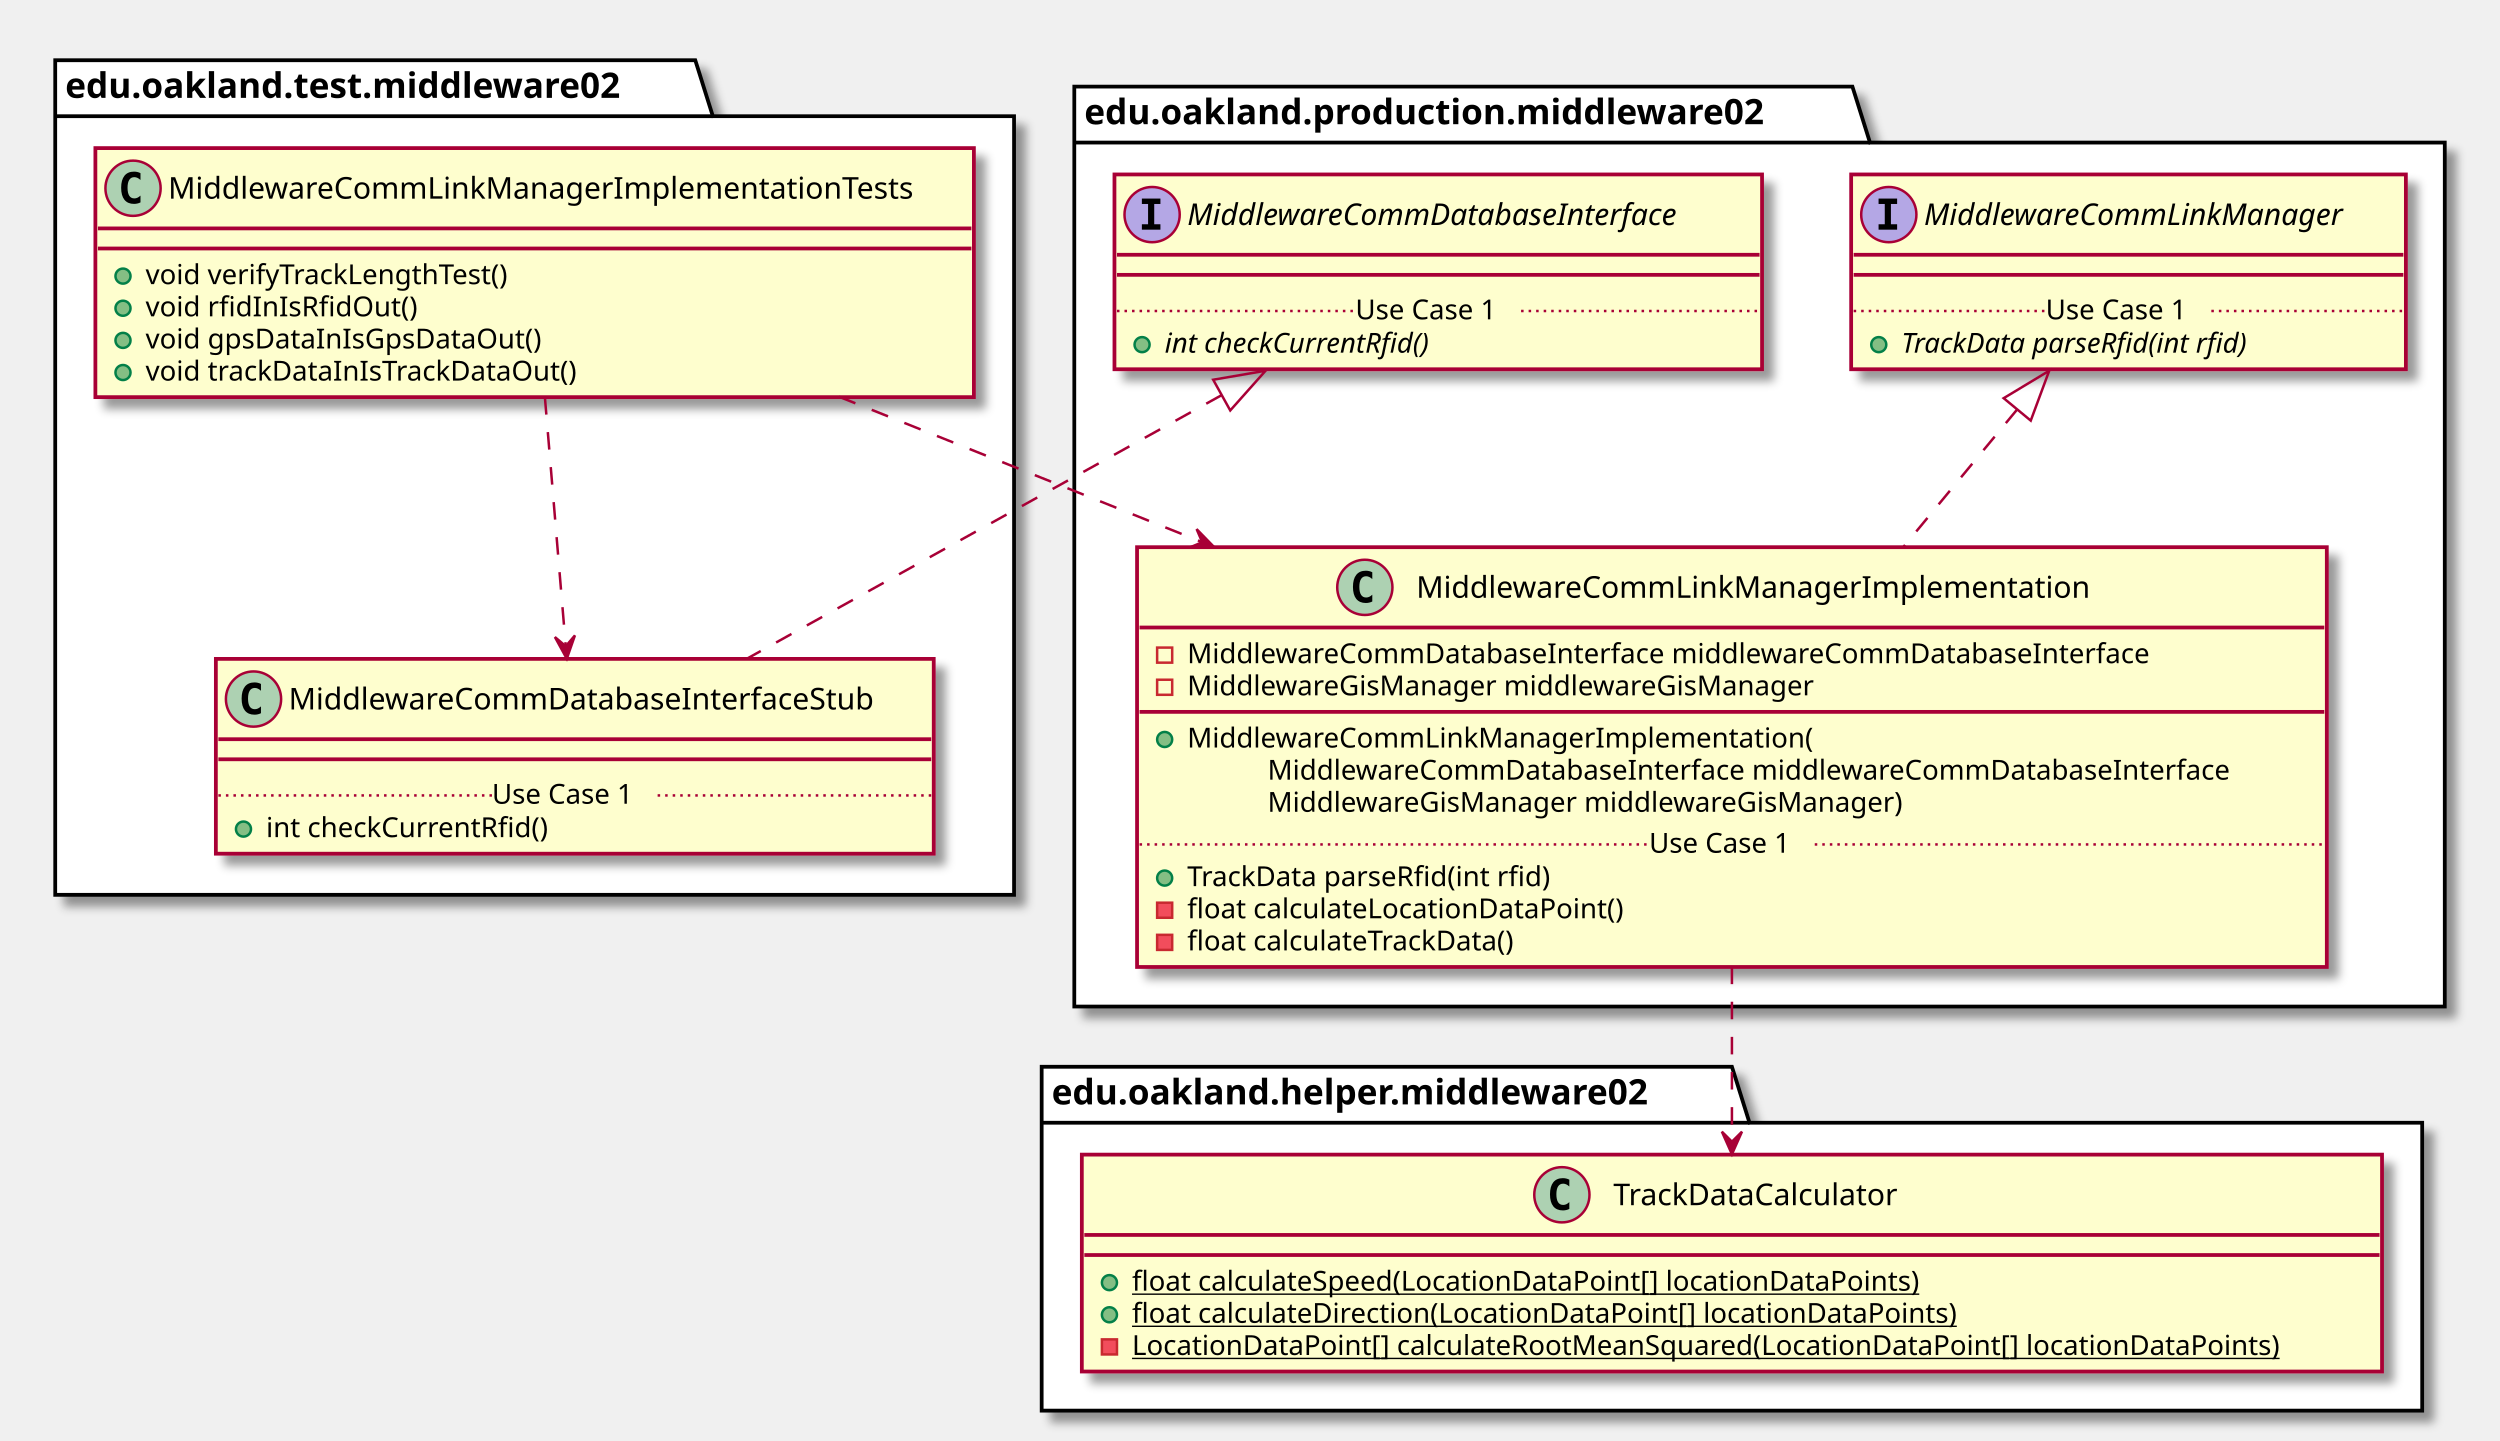
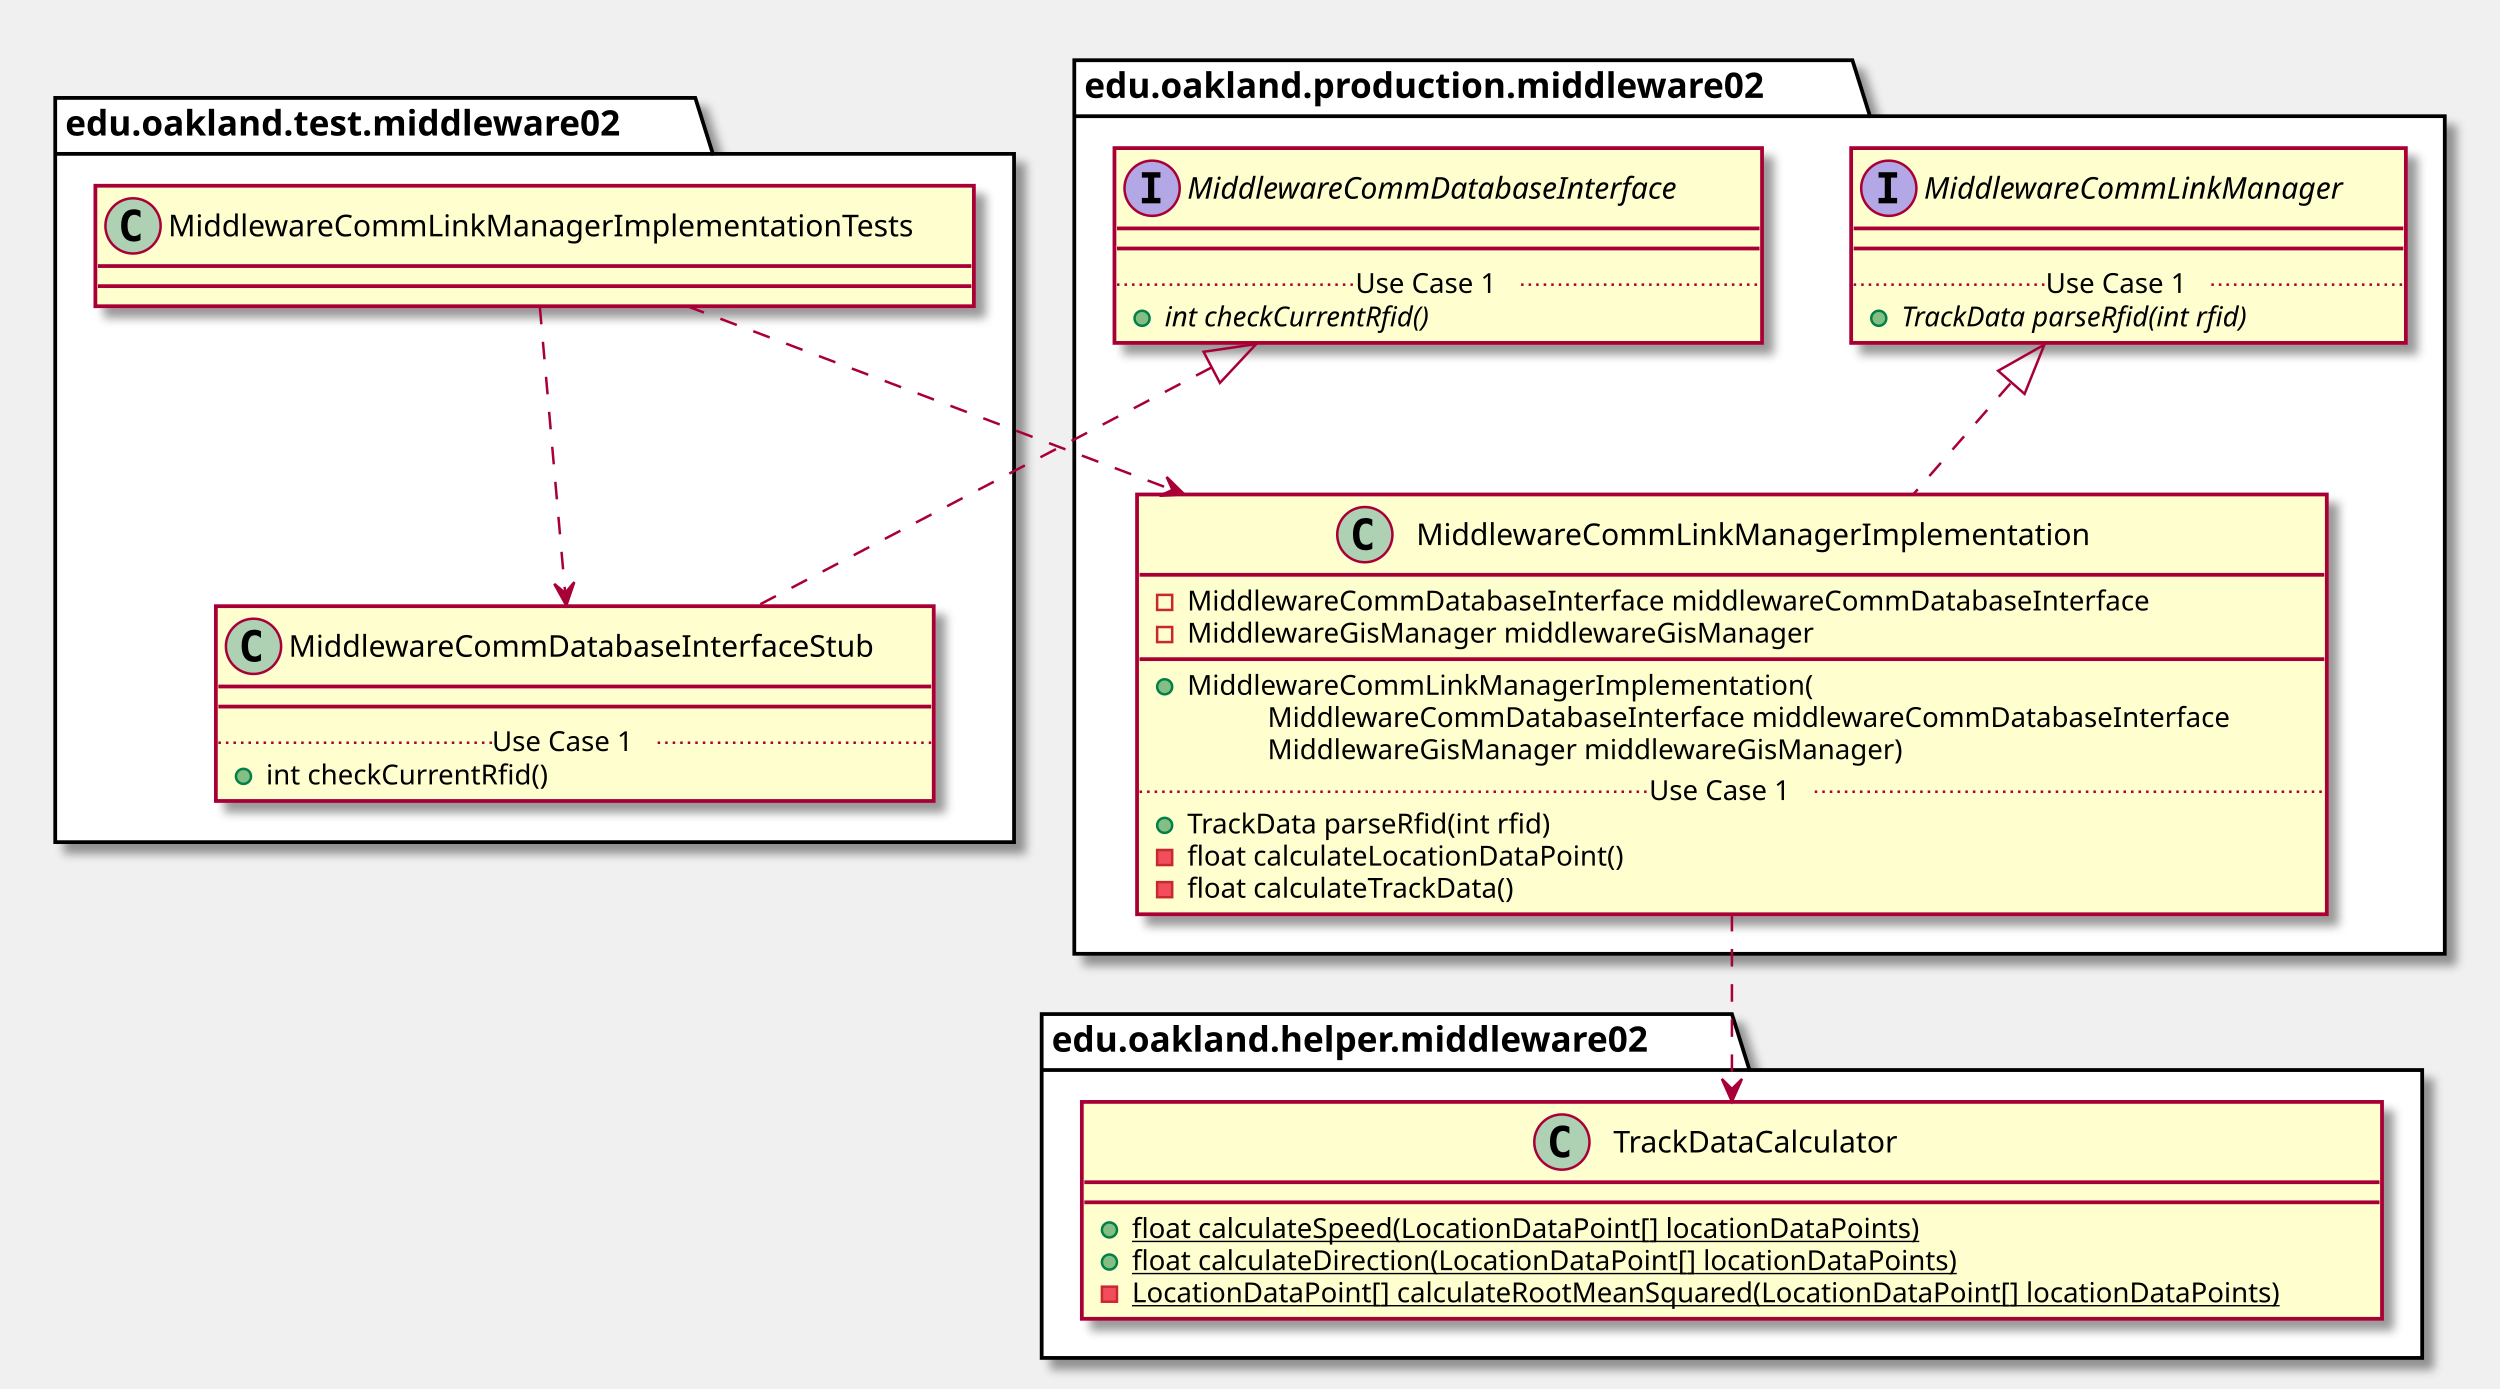
- <svg xmlns="http://www.w3.org/2000/svg" contentScriptType="application/ecmascript" contentStyleType="text/css" height="574px" preserveAspectRatio="none" style="width:996px;height:574px;" version="1.1" viewBox="0 0 996 574" width="996px" zoomAndPan="magnify">
+ <svg xmlns="http://www.w3.org/2000/svg" contentScriptType="application/ecmascript" contentStyleType="text/css" height="553px" preserveAspectRatio="none" style="width:996px;height:553px;" version="1.1" viewBox="0 0 996 553" width="996px" zoomAndPan="magnify">
  <defs>
-     <filter height="300%" id="fbelqkjvv07n" width="300%" x="-1" y="-1">
+     <filter height="300%" id="fj1gno6ikhqjy" width="300%" x="-1" y="-1">
      <feGaussianBlur result="blurOut" stdDeviation="2.0" />
      <feColorMatrix in="blurOut" result="blurOut2" type="matrix" values="0 0 0 0 0 0 0 0 0 0 0 0 0 0 0 0 0 0 .4 0" />
      <feOffset dx="4.0" dy="4.0" in="blurOut2" result="blurOut3" />
      <feBlend in="SourceGraphic" in2="blurOut3" mode="normal" />
    </filter>
  </defs>
  <g>
-     <polygon fill="#FFFFFF" filter="url(#fbelqkjvv07n)" points="22,24,277,24,284,46.297,404,46.297,404,356.5,22,356.5,22,24" style="stroke: #000000; stroke-width: 1.5;" />
-     <line style="stroke: #000000; stroke-width: 1.5;" x1="22" x2="284" y1="46.297" y2="46.297" />
-     <text fill="#000000" font-family="sans-serif" font-size="14" font-weight="bold" lengthAdjust="spacingAndGlyphs" textLength="249" x="26" y="38.995">edu.oakland.test.middleware02</text>
-     <polygon fill="#FFFFFF" filter="url(#fbelqkjvv07n)" points="428,34.5,738,34.5,745,56.797,974,56.797,974,401,428,401,428,34.5" style="stroke: #000000; stroke-width: 1.5;" />
-     <line style="stroke: #000000; stroke-width: 1.5;" x1="428" x2="745" y1="56.797" y2="56.797" />
-     <text fill="#000000" font-family="sans-serif" font-size="14" font-weight="bold" lengthAdjust="spacingAndGlyphs" textLength="304" x="432" y="49.495">edu.oakland.production.middleware02</text>
-     <polygon fill="#FFFFFF" filter="url(#fbelqkjvv07n)" points="415,425,690,425,697,447.297,965,447.297,965,562,415,562,415,425" style="stroke: #000000; stroke-width: 1.5;" />
-     <line style="stroke: #000000; stroke-width: 1.5;" x1="415" x2="697" y1="447.297" y2="447.297" />
-     <text fill="#000000" font-family="sans-serif" font-size="14" font-weight="bold" lengthAdjust="spacingAndGlyphs" textLength="269" x="419" y="439.995">edu.oakland.helper.middleware02</text>
-     <rect fill="#FEFECE" filter="url(#fbelqkjvv07n)" height="99.219" id="MiddlewareCommLinkManagerImplementationTests" style="stroke: #A80036; stroke-width: 1.5;" width="350" x="38" y="59" />
-     <ellipse cx="53" cy="75" fill="#ADD1B2" rx="11" ry="11" style="stroke: #A80036; stroke-width: 1.0;" />
-     <path d="M55.969,80.641 Q55.391,80.938 54.75,81.078 Q54.109,81.234 53.406,81.234 Q50.906,81.234 49.578,79.594 Q48.266,77.938 48.266,74.812 Q48.266,71.688 49.578,70.031 Q50.906,68.375 53.406,68.375 Q54.109,68.375 54.75,68.531 Q55.406,68.688 55.969,68.984 L55.969,71.703 Q55.344,71.125 54.75,70.859 Q54.156,70.578 53.531,70.578 Q52.188,70.578 51.5,71.656 Q50.812,72.719 50.812,74.812 Q50.812,76.906 51.5,77.984 Q52.188,79.047 53.531,79.047 Q54.156,79.047 54.75,78.781 Q55.344,78.5 55.969,77.922 L55.969,80.641 Z " />
-     <text fill="#000000" font-family="sans-serif" font-size="12" lengthAdjust="spacingAndGlyphs" textLength="318" x="67" y="79.154">MiddlewareCommLinkManagerImplementationTests</text>
-     <line style="stroke: #A80036; stroke-width: 1.5;" x1="39" x2="387" y1="91" y2="91" />
-     <line style="stroke: #A80036; stroke-width: 1.5;" x1="39" x2="387" y1="99" y2="99" />
-     <ellipse cx="49" cy="110" fill="#84BE84" rx="3" ry="3" style="stroke: #038048; stroke-width: 1.0;" />
-     <text fill="#000000" font-family="sans-serif" font-size="11" lengthAdjust="spacingAndGlyphs" textLength="160" x="58" y="113.21">void verifyTrackLengthTest()</text>
-     <ellipse cx="49" cy="122.805" fill="#84BE84" rx="3" ry="3" style="stroke: #038048; stroke-width: 1.0;" />
-     <text fill="#000000" font-family="sans-serif" font-size="11" lengthAdjust="spacingAndGlyphs" textLength="115" x="58" y="126.015">void rfidInIsRfidOut()</text>
-     <ellipse cx="49" cy="135.609" fill="#84BE84" rx="3" ry="3" style="stroke: #038048; stroke-width: 1.0;" />
-     <text fill="#000000" font-family="sans-serif" font-size="11" lengthAdjust="spacingAndGlyphs" textLength="171" x="58" y="138.82">void gpsDataInIsGpsDataOut()</text>
-     <ellipse cx="49" cy="148.414" fill="#84BE84" rx="3" ry="3" style="stroke: #038048; stroke-width: 1.0;" />
-     <text fill="#000000" font-family="sans-serif" font-size="11" lengthAdjust="spacingAndGlyphs" textLength="186" x="58" y="151.625">void trackDataInIsTrackDataOut()</text>
-     <rect fill="#FEFECE" filter="url(#fbelqkjvv07n)" height="77.609" id="MiddlewareCommDatabaseInterfaceStub" style="stroke: #A80036; stroke-width: 1.5;" width="286" x="86" y="262.5" />
-     <ellipse cx="101" cy="278.5" fill="#ADD1B2" rx="11" ry="11" style="stroke: #A80036; stroke-width: 1.0;" />
-     <path d="M103.969,284.141 Q103.391,284.438 102.75,284.578 Q102.109,284.734 101.406,284.734 Q98.906,284.734 97.578,283.094 Q96.266,281.438 96.266,278.312 Q96.266,275.188 97.578,273.531 Q98.906,271.875 101.406,271.875 Q102.109,271.875 102.75,272.031 Q103.406,272.188 103.969,272.484 L103.969,275.203 Q103.344,274.625 102.75,274.359 Q102.156,274.078 101.531,274.078 Q100.188,274.078 99.5,275.156 Q98.812,276.219 98.812,278.312 Q98.812,280.406 99.5,281.484 Q100.188,282.547 101.531,282.547 Q102.156,282.547 102.75,282.281 Q103.344,282 103.969,281.422 L103.969,284.141 Z " />
-     <text fill="#000000" font-family="sans-serif" font-size="12" lengthAdjust="spacingAndGlyphs" textLength="254" x="115" y="282.654">MiddlewareCommDatabaseInterfaceStub</text>
-     <line style="stroke: #A80036; stroke-width: 1.5;" x1="87" x2="371" y1="294.5" y2="294.5" />
-     <line style="stroke: #A80036; stroke-width: 1.5;" x1="87" x2="371" y1="302.5" y2="302.5" />
-     <ellipse cx="97" cy="330.305" fill="#84BE84" rx="3" ry="3" style="stroke: #038048; stroke-width: 1.0;" />
-     <text fill="#000000" font-family="sans-serif" font-size="11" lengthAdjust="spacingAndGlyphs" textLength="122" x="106" y="333.515">int checkCurrentRfid()</text>
-     <line style="stroke: #A80036; stroke-width: 1.0; stroke-dasharray: 1.0,2.0;" x1="87" x2="196" y1="316.902" y2="316.902" />
-     <text fill="#000000" font-family="sans-serif" font-size="11" lengthAdjust="spacingAndGlyphs" textLength="66" x="196" y="320.21">Use Case 1</text>
-     <line style="stroke: #A80036; stroke-width: 1.0; stroke-dasharray: 1.0,2.0;" x1="262" x2="371" y1="316.902" y2="316.902" />
-     <rect fill="#FEFECE" filter="url(#fbelqkjvv07n)" height="77.609" id="MiddlewareCommDatabaseInterface" style="stroke: #A80036; stroke-width: 1.5;" width="258" x="444" y="69.5" />
-     <ellipse cx="459" cy="85.5" fill="#B4A7E5" rx="11" ry="11" style="stroke: #A80036; stroke-width: 1.0;" />
-     <path d="M454.922,81.266 L454.922,79.109 L462.312,79.109 L462.312,81.266 L459.844,81.266 L459.844,89.344 L462.312,89.344 L462.312,91.5 L454.922,91.5 L454.922,89.344 L457.391,89.344 L457.391,81.266 L454.922,81.266 Z " />
-     <text fill="#000000" font-family="sans-serif" font-size="12" font-style="italic" lengthAdjust="spacingAndGlyphs" textLength="226" x="473" y="89.654">MiddlewareCommDatabaseInterface</text>
-     <line style="stroke: #A80036; stroke-width: 1.5;" x1="445" x2="701" y1="101.5" y2="101.5" />
-     <line style="stroke: #A80036; stroke-width: 1.5;" x1="445" x2="701" y1="109.5" y2="109.5" />
-     <ellipse cx="455" cy="137.305" fill="#84BE84" rx="3" ry="3" style="stroke: #038048; stroke-width: 1.0;" />
-     <text fill="#000000" font-family="sans-serif" font-size="11" font-style="italic" lengthAdjust="spacingAndGlyphs" textLength="123" x="464" y="140.515">int checkCurrentRfid()</text>
-     <line style="stroke: #A80036; stroke-width: 1.0; stroke-dasharray: 1.0,2.0;" x1="445" x2="540" y1="123.902" y2="123.902" />
-     <text fill="#000000" font-family="sans-serif" font-size="11" lengthAdjust="spacingAndGlyphs" textLength="66" x="540" y="127.21">Use Case 1</text>
-     <line style="stroke: #A80036; stroke-width: 1.0; stroke-dasharray: 1.0,2.0;" x1="606" x2="701" y1="123.902" y2="123.902" />
-     <rect fill="#FEFECE" filter="url(#fbelqkjvv07n)" height="167.242" id="MiddlewareCommLinkManagerImplementation" style="stroke: #A80036; stroke-width: 1.5;" width="474" x="453" y="218" />
-     <ellipse cx="543.75" cy="234" fill="#ADD1B2" rx="11" ry="11" style="stroke: #A80036; stroke-width: 1.0;" />
-     <path d="M546.719,239.641 Q546.141,239.938 545.5,240.078 Q544.859,240.234 544.156,240.234 Q541.656,240.234 540.328,238.594 Q539.016,236.938 539.016,233.812 Q539.016,230.688 540.328,229.031 Q541.656,227.375 544.156,227.375 Q544.859,227.375 545.5,227.531 Q546.156,227.688 546.719,227.984 L546.719,230.703 Q546.094,230.125 545.5,229.859 Q544.906,229.578 544.281,229.578 Q542.938,229.578 542.25,230.656 Q541.562,231.719 541.562,233.812 Q541.562,235.906 542.25,236.984 Q542.938,238.047 544.281,238.047 Q544.906,238.047 545.5,237.781 Q546.094,237.5 546.719,236.922 L546.719,239.641 Z " />
-     <text fill="#000000" font-family="sans-serif" font-size="12" lengthAdjust="spacingAndGlyphs" textLength="284" x="564.25" y="238.154">MiddlewareCommLinkManagerImplementation</text>
-     <line style="stroke: #A80036; stroke-width: 1.5;" x1="454" x2="926" y1="250" y2="250" />
-     <rect fill="none" height="6" style="stroke: #C82930; stroke-width: 1.0;" width="6" x="461" y="258" />
-     <text fill="#000000" font-family="sans-serif" font-size="11" lengthAdjust="spacingAndGlyphs" textLength="416" x="473" y="264.21">MiddlewareCommDatabaseInterface middlewareCommDatabaseInterface</text>
-     <rect fill="none" height="6" style="stroke: #C82930; stroke-width: 1.0;" width="6" x="461" y="270.805" />
-     <text fill="#000000" font-family="sans-serif" font-size="11" lengthAdjust="spacingAndGlyphs" textLength="270" x="473" y="277.015">MiddlewareGisManager middlewareGisManager</text>
-     <line style="stroke: #A80036; stroke-width: 1.5;" x1="454" x2="926" y1="283.609" y2="283.609" />
-     <ellipse cx="464" cy="294.609" fill="#84BE84" rx="3" ry="3" style="stroke: #038048; stroke-width: 1.0;" />
-     <text fill="#000000" font-family="sans-serif" font-size="11" lengthAdjust="spacingAndGlyphs" textLength="264" x="473" y="297.82">MiddlewareCommLinkManagerImplementation(</text>
-     <text fill="#000000" font-family="sans-serif" font-size="11" lengthAdjust="spacingAndGlyphs" textLength="416" x="505" y="310.625">MiddlewareCommDatabaseInterface middlewareCommDatabaseInterface</text>
-     <text fill="#000000" font-family="sans-serif" font-size="11" lengthAdjust="spacingAndGlyphs" textLength="274" x="505" y="323.429">MiddlewareGisManager middlewareGisManager)</text>
-     <ellipse cx="464" cy="349.828" fill="#84BE84" rx="3" ry="3" style="stroke: #038048; stroke-width: 1.0;" />
-     <text fill="#000000" font-family="sans-serif" font-size="11" lengthAdjust="spacingAndGlyphs" textLength="160" x="473" y="353.039">TrackData parseRfid(int rfid)</text>
-     <rect fill="#F24D5C" height="6" style="stroke: #C82930; stroke-width: 1.0;" width="6" x="461" y="359.633" />
-     <text fill="#000000" font-family="sans-serif" font-size="11" lengthAdjust="spacingAndGlyphs" textLength="188" x="473" y="365.843">float calculateLocationDataPoint()</text>
-     <rect fill="#F24D5C" height="6" style="stroke: #C82930; stroke-width: 1.0;" width="6" x="461" y="372.438" />
-     <text fill="#000000" font-family="sans-serif" font-size="11" lengthAdjust="spacingAndGlyphs" textLength="144" x="473" y="378.648">float calculateTrackData()</text>
-     <line style="stroke: #A80036; stroke-width: 1.0; stroke-dasharray: 1.0,2.0;" x1="454" x2="657" y1="336.426" y2="336.426" />
-     <text fill="#000000" font-family="sans-serif" font-size="11" lengthAdjust="spacingAndGlyphs" textLength="66" x="657" y="339.734">Use Case 1</text>
-     <line style="stroke: #A80036; stroke-width: 1.0; stroke-dasharray: 1.0,2.0;" x1="723" x2="926" y1="336.426" y2="336.426" />
-     <rect fill="#FEFECE" filter="url(#fbelqkjvv07n)" height="77.609" id="MiddlewareCommLinkManager" style="stroke: #A80036; stroke-width: 1.5;" width="221" x="737.5" y="69.5" />
-     <ellipse cx="752.5" cy="85.5" fill="#B4A7E5" rx="11" ry="11" style="stroke: #A80036; stroke-width: 1.0;" />
-     <path d="M748.422,81.266 L748.422,79.109 L755.812,79.109 L755.812,81.266 L753.344,81.266 L753.344,89.344 L755.812,89.344 L755.812,91.5 L748.422,91.5 L748.422,89.344 L750.891,89.344 L750.891,81.266 L748.422,81.266 Z " />
-     <text fill="#000000" font-family="sans-serif" font-size="12" font-style="italic" lengthAdjust="spacingAndGlyphs" textLength="189" x="766.5" y="89.654">MiddlewareCommLinkManager</text>
-     <line style="stroke: #A80036; stroke-width: 1.5;" x1="738.5" x2="957.5" y1="101.5" y2="101.5" />
-     <line style="stroke: #A80036; stroke-width: 1.5;" x1="738.5" x2="957.5" y1="109.5" y2="109.5" />
-     <ellipse cx="748.5" cy="137.305" fill="#84BE84" rx="3" ry="3" style="stroke: #038048; stroke-width: 1.0;" />
-     <text fill="#000000" font-family="sans-serif" font-size="11" font-style="italic" lengthAdjust="spacingAndGlyphs" textLength="160" x="757.5" y="140.515">TrackData parseRfid(int rfid)</text>
-     <line style="stroke: #A80036; stroke-width: 1.0; stroke-dasharray: 1.0,2.0;" x1="738.5" x2="815" y1="123.902" y2="123.902" />
-     <text fill="#000000" font-family="sans-serif" font-size="11" lengthAdjust="spacingAndGlyphs" textLength="66" x="815" y="127.21">Use Case 1</text>
-     <line style="stroke: #A80036; stroke-width: 1.0; stroke-dasharray: 1.0,2.0;" x1="881" x2="957.5" y1="123.902" y2="123.902" />
-     <rect fill="#FEFECE" filter="url(#fbelqkjvv07n)" height="86.414" id="TrackDataCalculator" style="stroke: #A80036; stroke-width: 1.5;" width="518" x="431" y="460" />
-     <ellipse cx="622.25" cy="476" fill="#ADD1B2" rx="11" ry="11" style="stroke: #A80036; stroke-width: 1.0;" />
-     <path d="M625.219,481.641 Q624.641,481.938 624,482.078 Q623.359,482.234 622.656,482.234 Q620.156,482.234 618.828,480.594 Q617.516,478.938 617.516,475.812 Q617.516,472.688 618.828,471.031 Q620.156,469.375 622.656,469.375 Q623.359,469.375 624,469.531 Q624.656,469.688 625.219,469.984 L625.219,472.703 Q624.594,472.125 624,471.859 Q623.406,471.578 622.781,471.578 Q621.438,471.578 620.75,472.656 Q620.062,473.719 620.062,475.812 Q620.062,477.906 620.75,478.984 Q621.438,480.047 622.781,480.047 Q623.406,480.047 624,479.781 Q624.594,479.5 625.219,478.922 L625.219,481.641 Z " />
-     <text fill="#000000" font-family="sans-serif" font-size="12" lengthAdjust="spacingAndGlyphs" textLength="127" x="642.75" y="480.154">TrackDataCalculator</text>
-     <line style="stroke: #A80036; stroke-width: 1.5;" x1="432" x2="948" y1="492" y2="492" />
-     <line style="stroke: #A80036; stroke-width: 1.5;" x1="432" x2="948" y1="500" y2="500" />
-     <ellipse cx="442" cy="511" fill="#84BE84" rx="3" ry="3" style="stroke: #038048; stroke-width: 1.0;" />
-     <text fill="#000000" font-family="sans-serif" font-size="11" lengthAdjust="spacingAndGlyphs" text-decoration="underline" textLength="341" x="451" y="514.21">float calculateSpeed(LocationDataPoint[] locationDataPoints)</text>
-     <ellipse cx="442" cy="523.805" fill="#84BE84" rx="3" ry="3" style="stroke: #038048; stroke-width: 1.0;" />
-     <text fill="#000000" font-family="sans-serif" font-size="11" lengthAdjust="spacingAndGlyphs" text-decoration="underline" textLength="355" x="451" y="527.015">float calculateDirection(LocationDataPoint[] locationDataPoints)</text>
-     <rect fill="#F24D5C" height="6" style="stroke: #C82930; stroke-width: 1.0;" width="6" x="439" y="533.609" />
-     <text fill="#000000" font-family="sans-serif" font-size="11" lengthAdjust="spacingAndGlyphs" text-decoration="underline" textLength="492" x="451" y="539.82">LocationDataPoint[] calculateRootMeanSquared(LocationDataPoint[] locationDataPoints)</text>
-     <path d="M486.68,157.43 C428.21,189.89 352.01,232.2 297.67,262.37 " fill="none" id="MiddlewareCommDatabaseInterface&lt;-MiddlewareCommDatabaseInterfaceStub" style="stroke: #A80036; stroke-width: 1.0; stroke-dasharray: 7.0,7.0;" />
-     <polygon fill="none" points="483.33,151.28,504.21,147.69,490.13,163.52,483.33,151.28" style="stroke: #A80036; stroke-width: 1.0;" />
-     <path d="M217.08,158.19 C219.64,188.8 222.92,227.94 225.39,257.42 " fill="none" id="MiddlewareCommLinkManagerImplementationTests-&gt;MiddlewareCommDatabaseInterfaceStub" style="stroke: #A80036; stroke-width: 1.0; stroke-dasharray: 7.0,7.0;" />
-     <polygon fill="#A80036" points="225.81,262.44,229.051,253.14,225.396,257.457,221.078,253.802,225.81,262.44" style="stroke: #A80036; stroke-width: 1.0;" />
-     <path d="M803.59,163.18 C789.57,180.14 773.73,199.28 758.44,217.77 " fill="none" id="MiddlewareCommLinkManager&lt;-MiddlewareCommLinkManagerImplementation" style="stroke: #A80036; stroke-width: 1.0; stroke-dasharray: 7.0,7.0;" />
-     <polygon fill="none" points="798.26,158.64,816.41,147.69,809.05,167.57,798.26,158.64" style="stroke: #A80036; stroke-width: 1.0;" />
-     <path d="M690,385.08 C690,408.8 690,433.85 690,454.66 " fill="none" id="MiddlewareCommLinkManagerImplementation-&gt;TrackDataCalculator" style="stroke: #A80036; stroke-width: 1.0; stroke-dasharray: 7.0,7.0;" />
-     <polygon fill="#A80036" points="690,459.85,694,450.85,690,454.85,686,450.85,690,459.85" style="stroke: #A80036; stroke-width: 1.0;" />
-     <path d="M334.29,158.07 C378.28,175.68 429.34,196.13 478.82,215.94 " fill="none" id="MiddlewareCommLinkManagerImplementationTests-&gt;MiddlewareCommLinkManagerImplementation" style="stroke: #A80036; stroke-width: 1.0; stroke-dasharray: 7.0,7.0;" />
-     <polygon fill="#A80036" points="483.6,217.85,476.729,210.794,478.958,215.993,473.758,218.221,483.6,217.85" style="stroke: #A80036; stroke-width: 1.0;" />
+     <polygon fill="#FFFFFF" filter="url(#fj1gno6ikhqjy)" points="22,39,277,39,284,61.297,404,61.297,404,335.5,22,335.5,22,39" style="stroke: #000000; stroke-width: 1.5;" />
+     <line style="stroke: #000000; stroke-width: 1.5;" x1="22" x2="284" y1="61.297" y2="61.297" />
+     <text fill="#000000" font-family="sans-serif" font-size="14" font-weight="bold" lengthAdjust="spacingAndGlyphs" textLength="249" x="26" y="53.995">edu.oakland.test.middleware02</text>
+     <polygon fill="#FFFFFF" filter="url(#fj1gno6ikhqjy)" points="428,24,738,24,745,46.297,974,46.297,974,380,428,380,428,24" style="stroke: #000000; stroke-width: 1.5;" />
+     <line style="stroke: #000000; stroke-width: 1.5;" x1="428" x2="745" y1="46.297" y2="46.297" />
+     <text fill="#000000" font-family="sans-serif" font-size="14" font-weight="bold" lengthAdjust="spacingAndGlyphs" textLength="304" x="432" y="38.995">edu.oakland.production.middleware02</text>
+     <polygon fill="#FFFFFF" filter="url(#fj1gno6ikhqjy)" points="415,404,690,404,697,426.297,965,426.297,965,541,415,541,415,404" style="stroke: #000000; stroke-width: 1.5;" />
+     <line style="stroke: #000000; stroke-width: 1.5;" x1="415" x2="697" y1="426.297" y2="426.297" />
+     <text fill="#000000" font-family="sans-serif" font-size="14" font-weight="bold" lengthAdjust="spacingAndGlyphs" textLength="269" x="419" y="418.995">edu.oakland.helper.middleware02</text>
+     <rect fill="#FEFECE" filter="url(#fj1gno6ikhqjy)" height="48" id="MiddlewareCommLinkManagerImplementationTests" style="stroke: #A80036; stroke-width: 1.5;" width="350" x="38" y="74" />
+     <ellipse cx="53" cy="90" fill="#ADD1B2" rx="11" ry="11" style="stroke: #A80036; stroke-width: 1.0;" />
+     <path d="M55.969,95.641 Q55.391,95.938 54.75,96.078 Q54.109,96.234 53.406,96.234 Q50.906,96.234 49.578,94.594 Q48.266,92.938 48.266,89.812 Q48.266,86.688 49.578,85.031 Q50.906,83.375 53.406,83.375 Q54.109,83.375 54.75,83.531 Q55.406,83.688 55.969,83.984 L55.969,86.703 Q55.344,86.125 54.75,85.859 Q54.156,85.578 53.531,85.578 Q52.188,85.578 51.5,86.656 Q50.812,87.719 50.812,89.812 Q50.812,91.906 51.5,92.984 Q52.188,94.047 53.531,94.047 Q54.156,94.047 54.75,93.781 Q55.344,93.5 55.969,92.922 L55.969,95.641 Z " />
+     <text fill="#000000" font-family="sans-serif" font-size="12" lengthAdjust="spacingAndGlyphs" textLength="318" x="67" y="94.154">MiddlewareCommLinkManagerImplementationTests</text>
+     <line style="stroke: #A80036; stroke-width: 1.5;" x1="39" x2="387" y1="106" y2="106" />
+     <line style="stroke: #A80036; stroke-width: 1.5;" x1="39" x2="387" y1="114" y2="114" />
+     <rect fill="#FEFECE" filter="url(#fj1gno6ikhqjy)" height="77.609" id="MiddlewareCommDatabaseInterfaceStub" style="stroke: #A80036; stroke-width: 1.5;" width="286" x="86" y="241.5" />
+     <ellipse cx="101" cy="257.5" fill="#ADD1B2" rx="11" ry="11" style="stroke: #A80036; stroke-width: 1.0;" />
+     <path d="M103.969,263.141 Q103.391,263.438 102.75,263.578 Q102.109,263.734 101.406,263.734 Q98.906,263.734 97.578,262.094 Q96.266,260.438 96.266,257.312 Q96.266,254.188 97.578,252.531 Q98.906,250.875 101.406,250.875 Q102.109,250.875 102.75,251.031 Q103.406,251.188 103.969,251.484 L103.969,254.203 Q103.344,253.625 102.75,253.359 Q102.156,253.078 101.531,253.078 Q100.188,253.078 99.5,254.156 Q98.812,255.219 98.812,257.312 Q98.812,259.406 99.5,260.484 Q100.188,261.547 101.531,261.547 Q102.156,261.547 102.75,261.281 Q103.344,261 103.969,260.422 L103.969,263.141 Z " />
+     <text fill="#000000" font-family="sans-serif" font-size="12" lengthAdjust="spacingAndGlyphs" textLength="254" x="115" y="261.654">MiddlewareCommDatabaseInterfaceStub</text>
+     <line style="stroke: #A80036; stroke-width: 1.5;" x1="87" x2="371" y1="273.5" y2="273.5" />
+     <line style="stroke: #A80036; stroke-width: 1.5;" x1="87" x2="371" y1="281.5" y2="281.5" />
+     <ellipse cx="97" cy="309.305" fill="#84BE84" rx="3" ry="3" style="stroke: #038048; stroke-width: 1.0;" />
+     <text fill="#000000" font-family="sans-serif" font-size="11" lengthAdjust="spacingAndGlyphs" textLength="122" x="106" y="312.515">int checkCurrentRfid()</text>
+     <line style="stroke: #A80036; stroke-width: 1.0; stroke-dasharray: 1.0,2.0;" x1="87" x2="196" y1="295.902" y2="295.902" />
+     <text fill="#000000" font-family="sans-serif" font-size="11" lengthAdjust="spacingAndGlyphs" textLength="66" x="196" y="299.21">Use Case 1</text>
+     <line style="stroke: #A80036; stroke-width: 1.0; stroke-dasharray: 1.0,2.0;" x1="262" x2="371" y1="295.902" y2="295.902" />
+     <rect fill="#FEFECE" filter="url(#fj1gno6ikhqjy)" height="77.609" id="MiddlewareCommDatabaseInterface" style="stroke: #A80036; stroke-width: 1.5;" width="258" x="444" y="59" />
+     <ellipse cx="459" cy="75" fill="#B4A7E5" rx="11" ry="11" style="stroke: #A80036; stroke-width: 1.0;" />
+     <path d="M454.922,70.766 L454.922,68.609 L462.312,68.609 L462.312,70.766 L459.844,70.766 L459.844,78.844 L462.312,78.844 L462.312,81 L454.922,81 L454.922,78.844 L457.391,78.844 L457.391,70.766 L454.922,70.766 Z " />
+     <text fill="#000000" font-family="sans-serif" font-size="12" font-style="italic" lengthAdjust="spacingAndGlyphs" textLength="226" x="473" y="79.154">MiddlewareCommDatabaseInterface</text>
+     <line style="stroke: #A80036; stroke-width: 1.5;" x1="445" x2="701" y1="91" y2="91" />
+     <line style="stroke: #A80036; stroke-width: 1.5;" x1="445" x2="701" y1="99" y2="99" />
+     <ellipse cx="455" cy="126.805" fill="#84BE84" rx="3" ry="3" style="stroke: #038048; stroke-width: 1.0;" />
+     <text fill="#000000" font-family="sans-serif" font-size="11" font-style="italic" lengthAdjust="spacingAndGlyphs" textLength="123" x="464" y="130.015">int checkCurrentRfid()</text>
+     <line style="stroke: #A80036; stroke-width: 1.0; stroke-dasharray: 1.0,2.0;" x1="445" x2="540" y1="113.402" y2="113.402" />
+     <text fill="#000000" font-family="sans-serif" font-size="11" lengthAdjust="spacingAndGlyphs" textLength="66" x="540" y="116.71">Use Case 1</text>
+     <line style="stroke: #A80036; stroke-width: 1.0; stroke-dasharray: 1.0,2.0;" x1="606" x2="701" y1="113.402" y2="113.402" />
+     <rect fill="#FEFECE" filter="url(#fj1gno6ikhqjy)" height="167.242" id="MiddlewareCommLinkManagerImplementation" style="stroke: #A80036; stroke-width: 1.5;" width="474" x="453" y="197" />
+     <ellipse cx="543.75" cy="213" fill="#ADD1B2" rx="11" ry="11" style="stroke: #A80036; stroke-width: 1.0;" />
+     <path d="M546.719,218.641 Q546.141,218.938 545.5,219.078 Q544.859,219.234 544.156,219.234 Q541.656,219.234 540.328,217.594 Q539.016,215.938 539.016,212.812 Q539.016,209.688 540.328,208.031 Q541.656,206.375 544.156,206.375 Q544.859,206.375 545.5,206.531 Q546.156,206.688 546.719,206.984 L546.719,209.703 Q546.094,209.125 545.5,208.859 Q544.906,208.578 544.281,208.578 Q542.938,208.578 542.25,209.656 Q541.562,210.719 541.562,212.812 Q541.562,214.906 542.25,215.984 Q542.938,217.047 544.281,217.047 Q544.906,217.047 545.5,216.781 Q546.094,216.5 546.719,215.922 L546.719,218.641 Z " />
+     <text fill="#000000" font-family="sans-serif" font-size="12" lengthAdjust="spacingAndGlyphs" textLength="284" x="564.25" y="217.154">MiddlewareCommLinkManagerImplementation</text>
+     <line style="stroke: #A80036; stroke-width: 1.5;" x1="454" x2="926" y1="229" y2="229" />
+     <rect fill="none" height="6" style="stroke: #C82930; stroke-width: 1.0;" width="6" x="461" y="237" />
+     <text fill="#000000" font-family="sans-serif" font-size="11" lengthAdjust="spacingAndGlyphs" textLength="416" x="473" y="243.21">MiddlewareCommDatabaseInterface middlewareCommDatabaseInterface</text>
+     <rect fill="none" height="6" style="stroke: #C82930; stroke-width: 1.0;" width="6" x="461" y="249.805" />
+     <text fill="#000000" font-family="sans-serif" font-size="11" lengthAdjust="spacingAndGlyphs" textLength="270" x="473" y="256.015">MiddlewareGisManager middlewareGisManager</text>
+     <line style="stroke: #A80036; stroke-width: 1.5;" x1="454" x2="926" y1="262.609" y2="262.609" />
+     <ellipse cx="464" cy="273.609" fill="#84BE84" rx="3" ry="3" style="stroke: #038048; stroke-width: 1.0;" />
+     <text fill="#000000" font-family="sans-serif" font-size="11" lengthAdjust="spacingAndGlyphs" textLength="264" x="473" y="276.82">MiddlewareCommLinkManagerImplementation(</text>
+     <text fill="#000000" font-family="sans-serif" font-size="11" lengthAdjust="spacingAndGlyphs" textLength="416" x="505" y="289.625">MiddlewareCommDatabaseInterface middlewareCommDatabaseInterface</text>
+     <text fill="#000000" font-family="sans-serif" font-size="11" lengthAdjust="spacingAndGlyphs" textLength="274" x="505" y="302.429">MiddlewareGisManager middlewareGisManager)</text>
+     <ellipse cx="464" cy="328.828" fill="#84BE84" rx="3" ry="3" style="stroke: #038048; stroke-width: 1.0;" />
+     <text fill="#000000" font-family="sans-serif" font-size="11" lengthAdjust="spacingAndGlyphs" textLength="160" x="473" y="332.039">TrackData parseRfid(int rfid)</text>
+     <rect fill="#F24D5C" height="6" style="stroke: #C82930; stroke-width: 1.0;" width="6" x="461" y="338.633" />
+     <text fill="#000000" font-family="sans-serif" font-size="11" lengthAdjust="spacingAndGlyphs" textLength="188" x="473" y="344.843">float calculateLocationDataPoint()</text>
+     <rect fill="#F24D5C" height="6" style="stroke: #C82930; stroke-width: 1.0;" width="6" x="461" y="351.438" />
+     <text fill="#000000" font-family="sans-serif" font-size="11" lengthAdjust="spacingAndGlyphs" textLength="144" x="473" y="357.648">float calculateTrackData()</text>
+     <line style="stroke: #A80036; stroke-width: 1.0; stroke-dasharray: 1.0,2.0;" x1="454" x2="657" y1="315.426" y2="315.426" />
+     <text fill="#000000" font-family="sans-serif" font-size="11" lengthAdjust="spacingAndGlyphs" textLength="66" x="657" y="318.734">Use Case 1</text>
+     <line style="stroke: #A80036; stroke-width: 1.0; stroke-dasharray: 1.0,2.0;" x1="723" x2="926" y1="315.426" y2="315.426" />
+     <rect fill="#FEFECE" filter="url(#fj1gno6ikhqjy)" height="77.609" id="MiddlewareCommLinkManager" style="stroke: #A80036; stroke-width: 1.5;" width="221" x="737.5" y="59" />
+     <ellipse cx="752.5" cy="75" fill="#B4A7E5" rx="11" ry="11" style="stroke: #A80036; stroke-width: 1.0;" />
+     <path d="M748.422,70.766 L748.422,68.609 L755.812,68.609 L755.812,70.766 L753.344,70.766 L753.344,78.844 L755.812,78.844 L755.812,81 L748.422,81 L748.422,78.844 L750.891,78.844 L750.891,70.766 L748.422,70.766 Z " />
+     <text fill="#000000" font-family="sans-serif" font-size="12" font-style="italic" lengthAdjust="spacingAndGlyphs" textLength="189" x="766.5" y="79.154">MiddlewareCommLinkManager</text>
+     <line style="stroke: #A80036; stroke-width: 1.5;" x1="738.5" x2="957.5" y1="91" y2="91" />
+     <line style="stroke: #A80036; stroke-width: 1.5;" x1="738.5" x2="957.5" y1="99" y2="99" />
+     <ellipse cx="748.5" cy="126.805" fill="#84BE84" rx="3" ry="3" style="stroke: #038048; stroke-width: 1.0;" />
+     <text fill="#000000" font-family="sans-serif" font-size="11" font-style="italic" lengthAdjust="spacingAndGlyphs" textLength="160" x="757.5" y="130.015">TrackData parseRfid(int rfid)</text>
+     <line style="stroke: #A80036; stroke-width: 1.0; stroke-dasharray: 1.0,2.0;" x1="738.5" x2="815" y1="113.402" y2="113.402" />
+     <text fill="#000000" font-family="sans-serif" font-size="11" lengthAdjust="spacingAndGlyphs" textLength="66" x="815" y="116.71">Use Case 1</text>
+     <line style="stroke: #A80036; stroke-width: 1.0; stroke-dasharray: 1.0,2.0;" x1="881" x2="957.5" y1="113.402" y2="113.402" />
+     <rect fill="#FEFECE" filter="url(#fj1gno6ikhqjy)" height="86.414" id="TrackDataCalculator" style="stroke: #A80036; stroke-width: 1.5;" width="518" x="431" y="439" />
+     <ellipse cx="622.25" cy="455" fill="#ADD1B2" rx="11" ry="11" style="stroke: #A80036; stroke-width: 1.0;" />
+     <path d="M625.219,460.641 Q624.641,460.938 624,461.078 Q623.359,461.234 622.656,461.234 Q620.156,461.234 618.828,459.594 Q617.516,457.938 617.516,454.812 Q617.516,451.688 618.828,450.031 Q620.156,448.375 622.656,448.375 Q623.359,448.375 624,448.531 Q624.656,448.688 625.219,448.984 L625.219,451.703 Q624.594,451.125 624,450.859 Q623.406,450.578 622.781,450.578 Q621.438,450.578 620.75,451.656 Q620.062,452.719 620.062,454.812 Q620.062,456.906 620.75,457.984 Q621.438,459.047 622.781,459.047 Q623.406,459.047 624,458.781 Q624.594,458.5 625.219,457.922 L625.219,460.641 Z " />
+     <text fill="#000000" font-family="sans-serif" font-size="12" lengthAdjust="spacingAndGlyphs" textLength="127" x="642.75" y="459.154">TrackDataCalculator</text>
+     <line style="stroke: #A80036; stroke-width: 1.5;" x1="432" x2="948" y1="471" y2="471" />
+     <line style="stroke: #A80036; stroke-width: 1.5;" x1="432" x2="948" y1="479" y2="479" />
+     <ellipse cx="442" cy="490" fill="#84BE84" rx="3" ry="3" style="stroke: #038048; stroke-width: 1.0;" />
+     <text fill="#000000" font-family="sans-serif" font-size="11" lengthAdjust="spacingAndGlyphs" text-decoration="underline" textLength="341" x="451" y="493.21">float calculateSpeed(LocationDataPoint[] locationDataPoints)</text>
+     <ellipse cx="442" cy="502.805" fill="#84BE84" rx="3" ry="3" style="stroke: #038048; stroke-width: 1.0;" />
+     <text fill="#000000" font-family="sans-serif" font-size="11" lengthAdjust="spacingAndGlyphs" text-decoration="underline" textLength="355" x="451" y="506.015">float calculateDirection(LocationDataPoint[] locationDataPoints)</text>
+     <rect fill="#F24D5C" height="6" style="stroke: #C82930; stroke-width: 1.0;" width="6" x="439" y="512.609" />
+     <text fill="#000000" font-family="sans-serif" font-size="11" lengthAdjust="spacingAndGlyphs" text-decoration="underline" textLength="492" x="451" y="518.82">LocationDataPoint[] calculateRootMeanSquared(LocationDataPoint[] locationDataPoints)</text>
+     <path d="M482.69,146.39 C426.14,176.06 354.24,213.79 301.43,241.49 " fill="none" id="MiddlewareCommDatabaseInterface&lt;-MiddlewareCommDatabaseInterfaceStub" style="stroke: #A80036; stroke-width: 1.0; stroke-dasharray: 7.0,7.0;" />
+     <polygon fill="none" points="479.5,140.15,500.47,137.06,486.01,152.55,479.5,140.15" style="stroke: #A80036; stroke-width: 1.0;" />
+     <path d="M215.06,122.23 C217.6,150.91 221.98,200.27 225.15,236.05 " fill="none" id="MiddlewareCommLinkManagerImplementationTests-&gt;MiddlewareCommDatabaseInterfaceStub" style="stroke: #A80036; stroke-width: 1.0; stroke-dasharray: 7.0,7.0;" />
+     <polygon fill="#A80036" points="225.61,241.23,228.798,231.911,225.168,236.25,220.829,232.619,225.61,241.23" style="stroke: #A80036; stroke-width: 1.0;" />
+     <path d="M800.93,152.78 C788.83,166.6 775.53,181.79 762.47,196.71 " fill="none" id="MiddlewareCommLinkManager&lt;-MiddlewareCommLinkManagerImplementation" style="stroke: #A80036; stroke-width: 1.0; stroke-dasharray: 7.0,7.0;" />
+     <polygon fill="none" points="796.05,147.72,814.49,137.28,806.59,156.94,796.05,147.72" style="stroke: #A80036; stroke-width: 1.0;" />
+     <path d="M690,364.08 C690,387.8 690,412.85 690,433.66 " fill="none" id="MiddlewareCommLinkManagerImplementation-&gt;TrackDataCalculator" style="stroke: #A80036; stroke-width: 1.0; stroke-dasharray: 7.0,7.0;" />
+     <polygon fill="#A80036" points="690,438.85,694,429.85,690,433.85,686,429.85,690,438.85" style="stroke: #A80036; stroke-width: 1.0;" />
+     <path d="M273.9,122.04 C323.2,140.7 395.85,168.19 466.71,195.01 " fill="none" id="MiddlewareCommLinkManagerImplementationTests-&gt;MiddlewareCommLinkManagerImplementation" style="stroke: #A80036; stroke-width: 1.0; stroke-dasharray: 7.0,7.0;" />
+     <polygon fill="#A80036" points="471.81,196.94,464.795,190.028,467.13,195.18,461.978,197.515,471.81,196.94" style="stroke: #A80036; stroke-width: 1.0;" />
  </g>
</svg>
